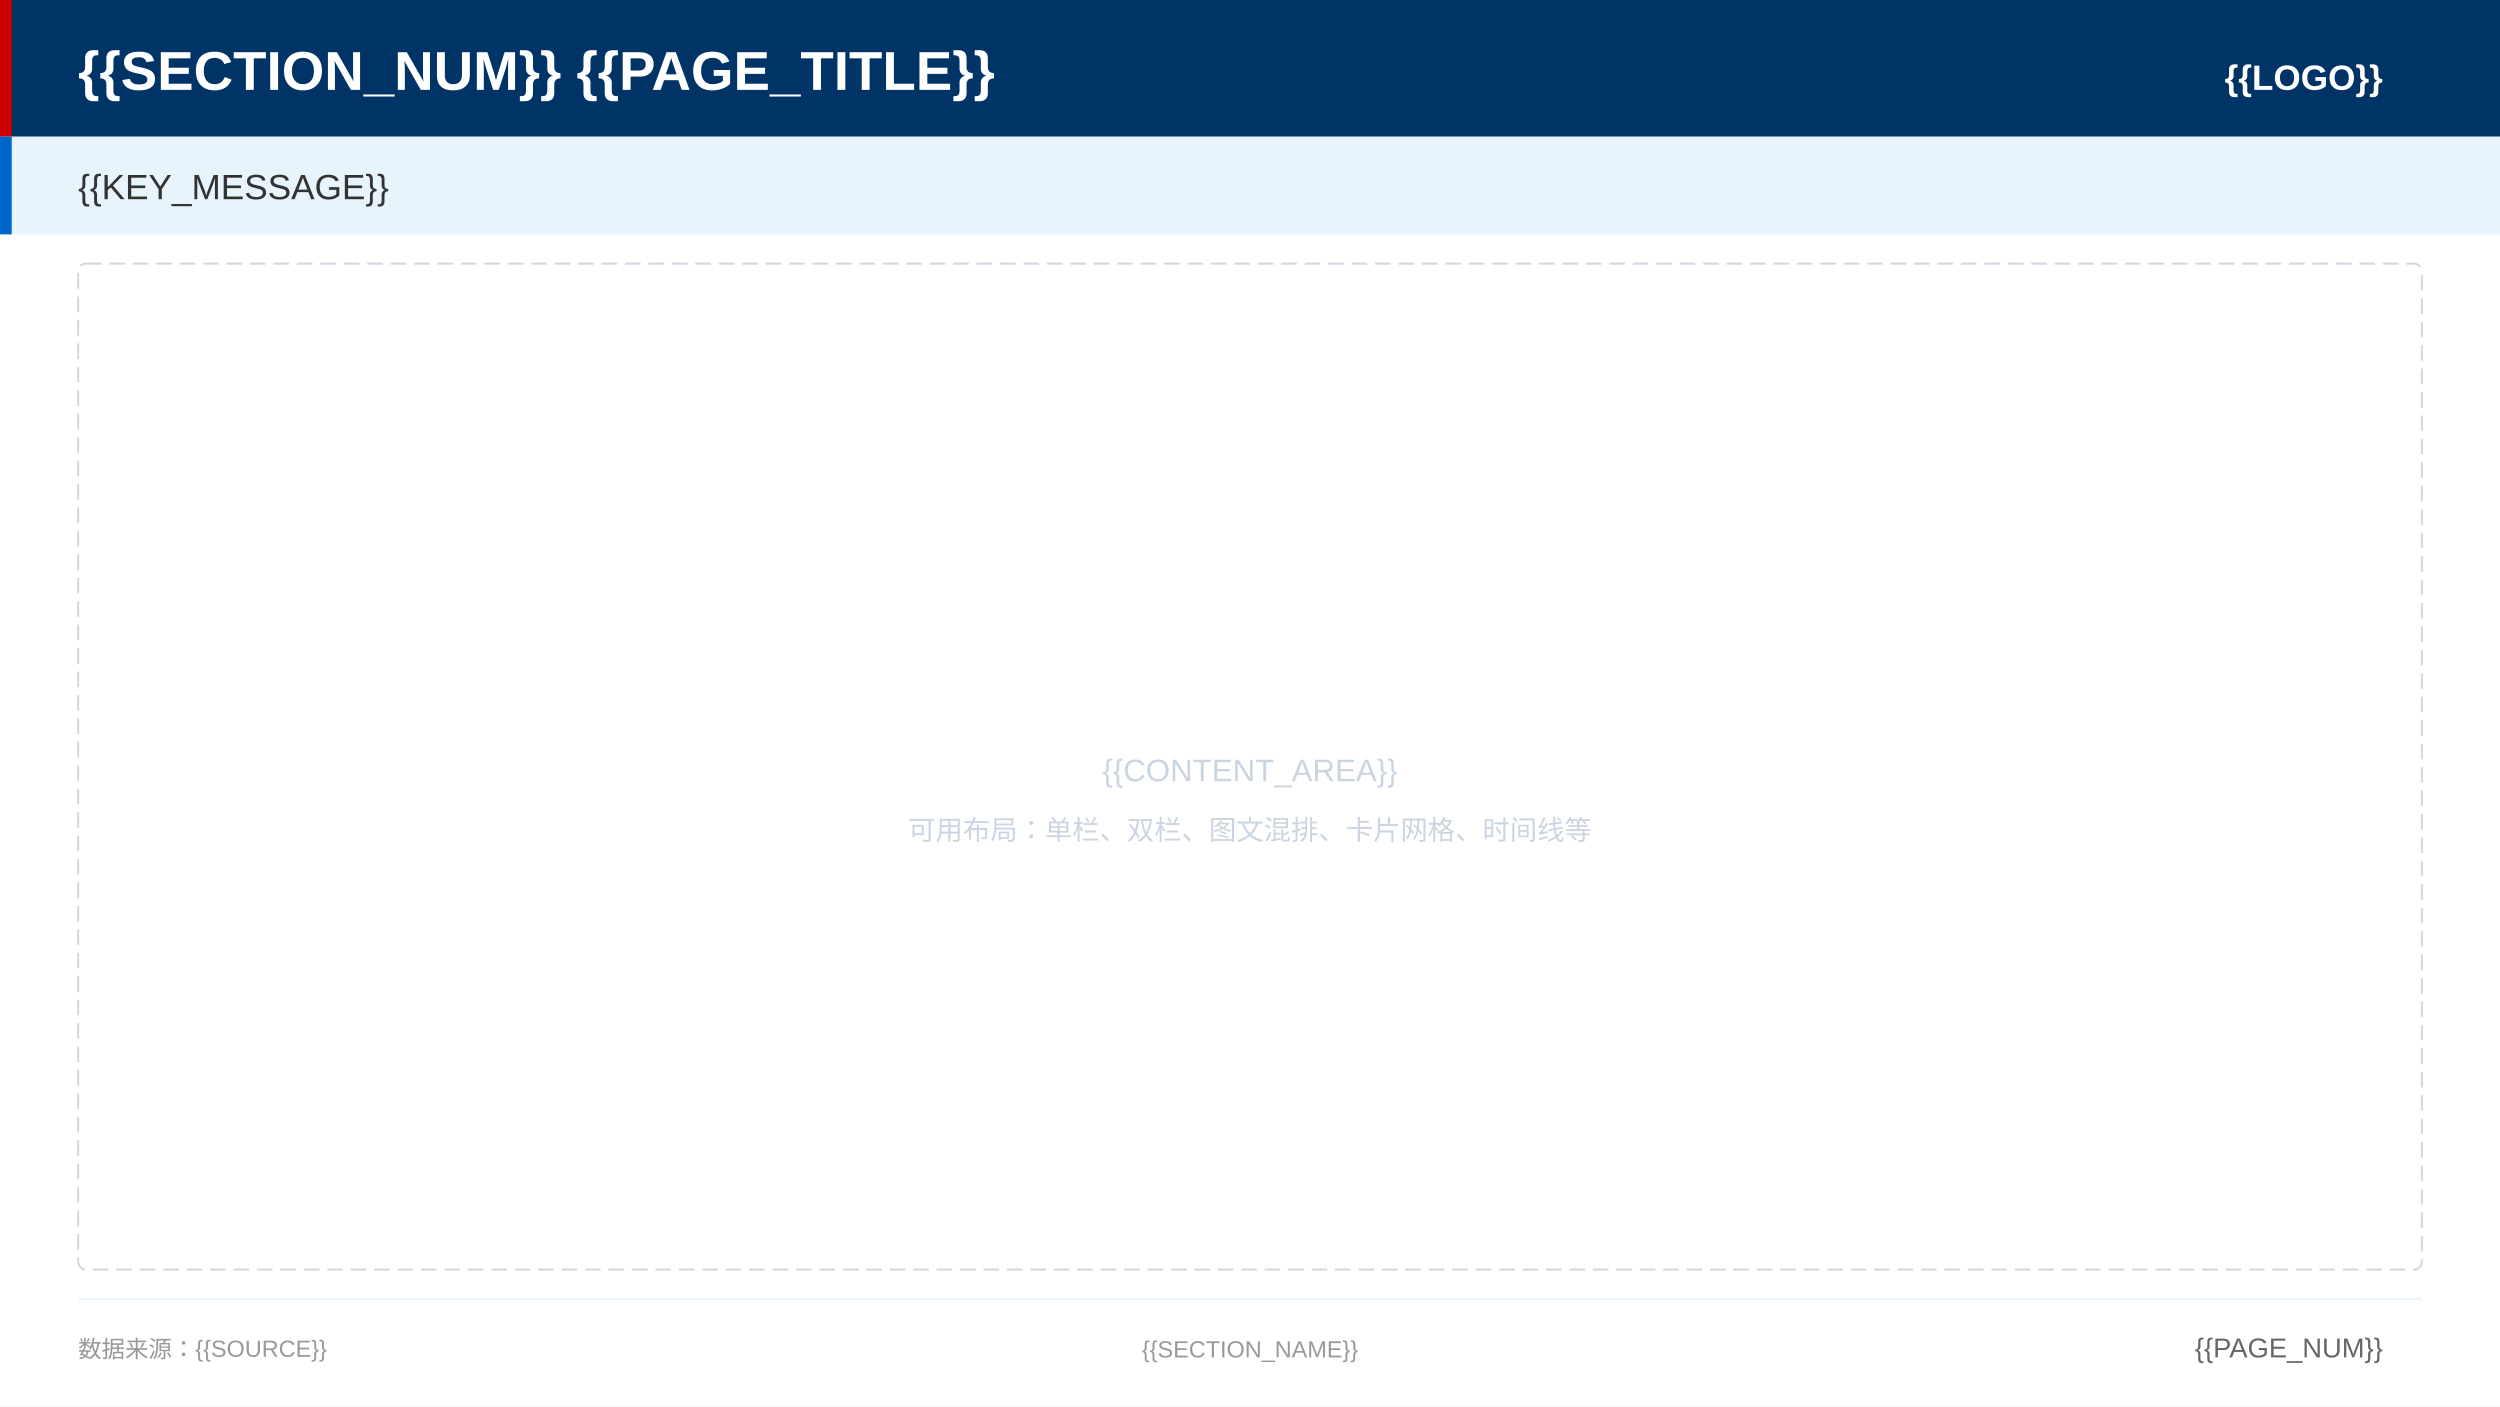
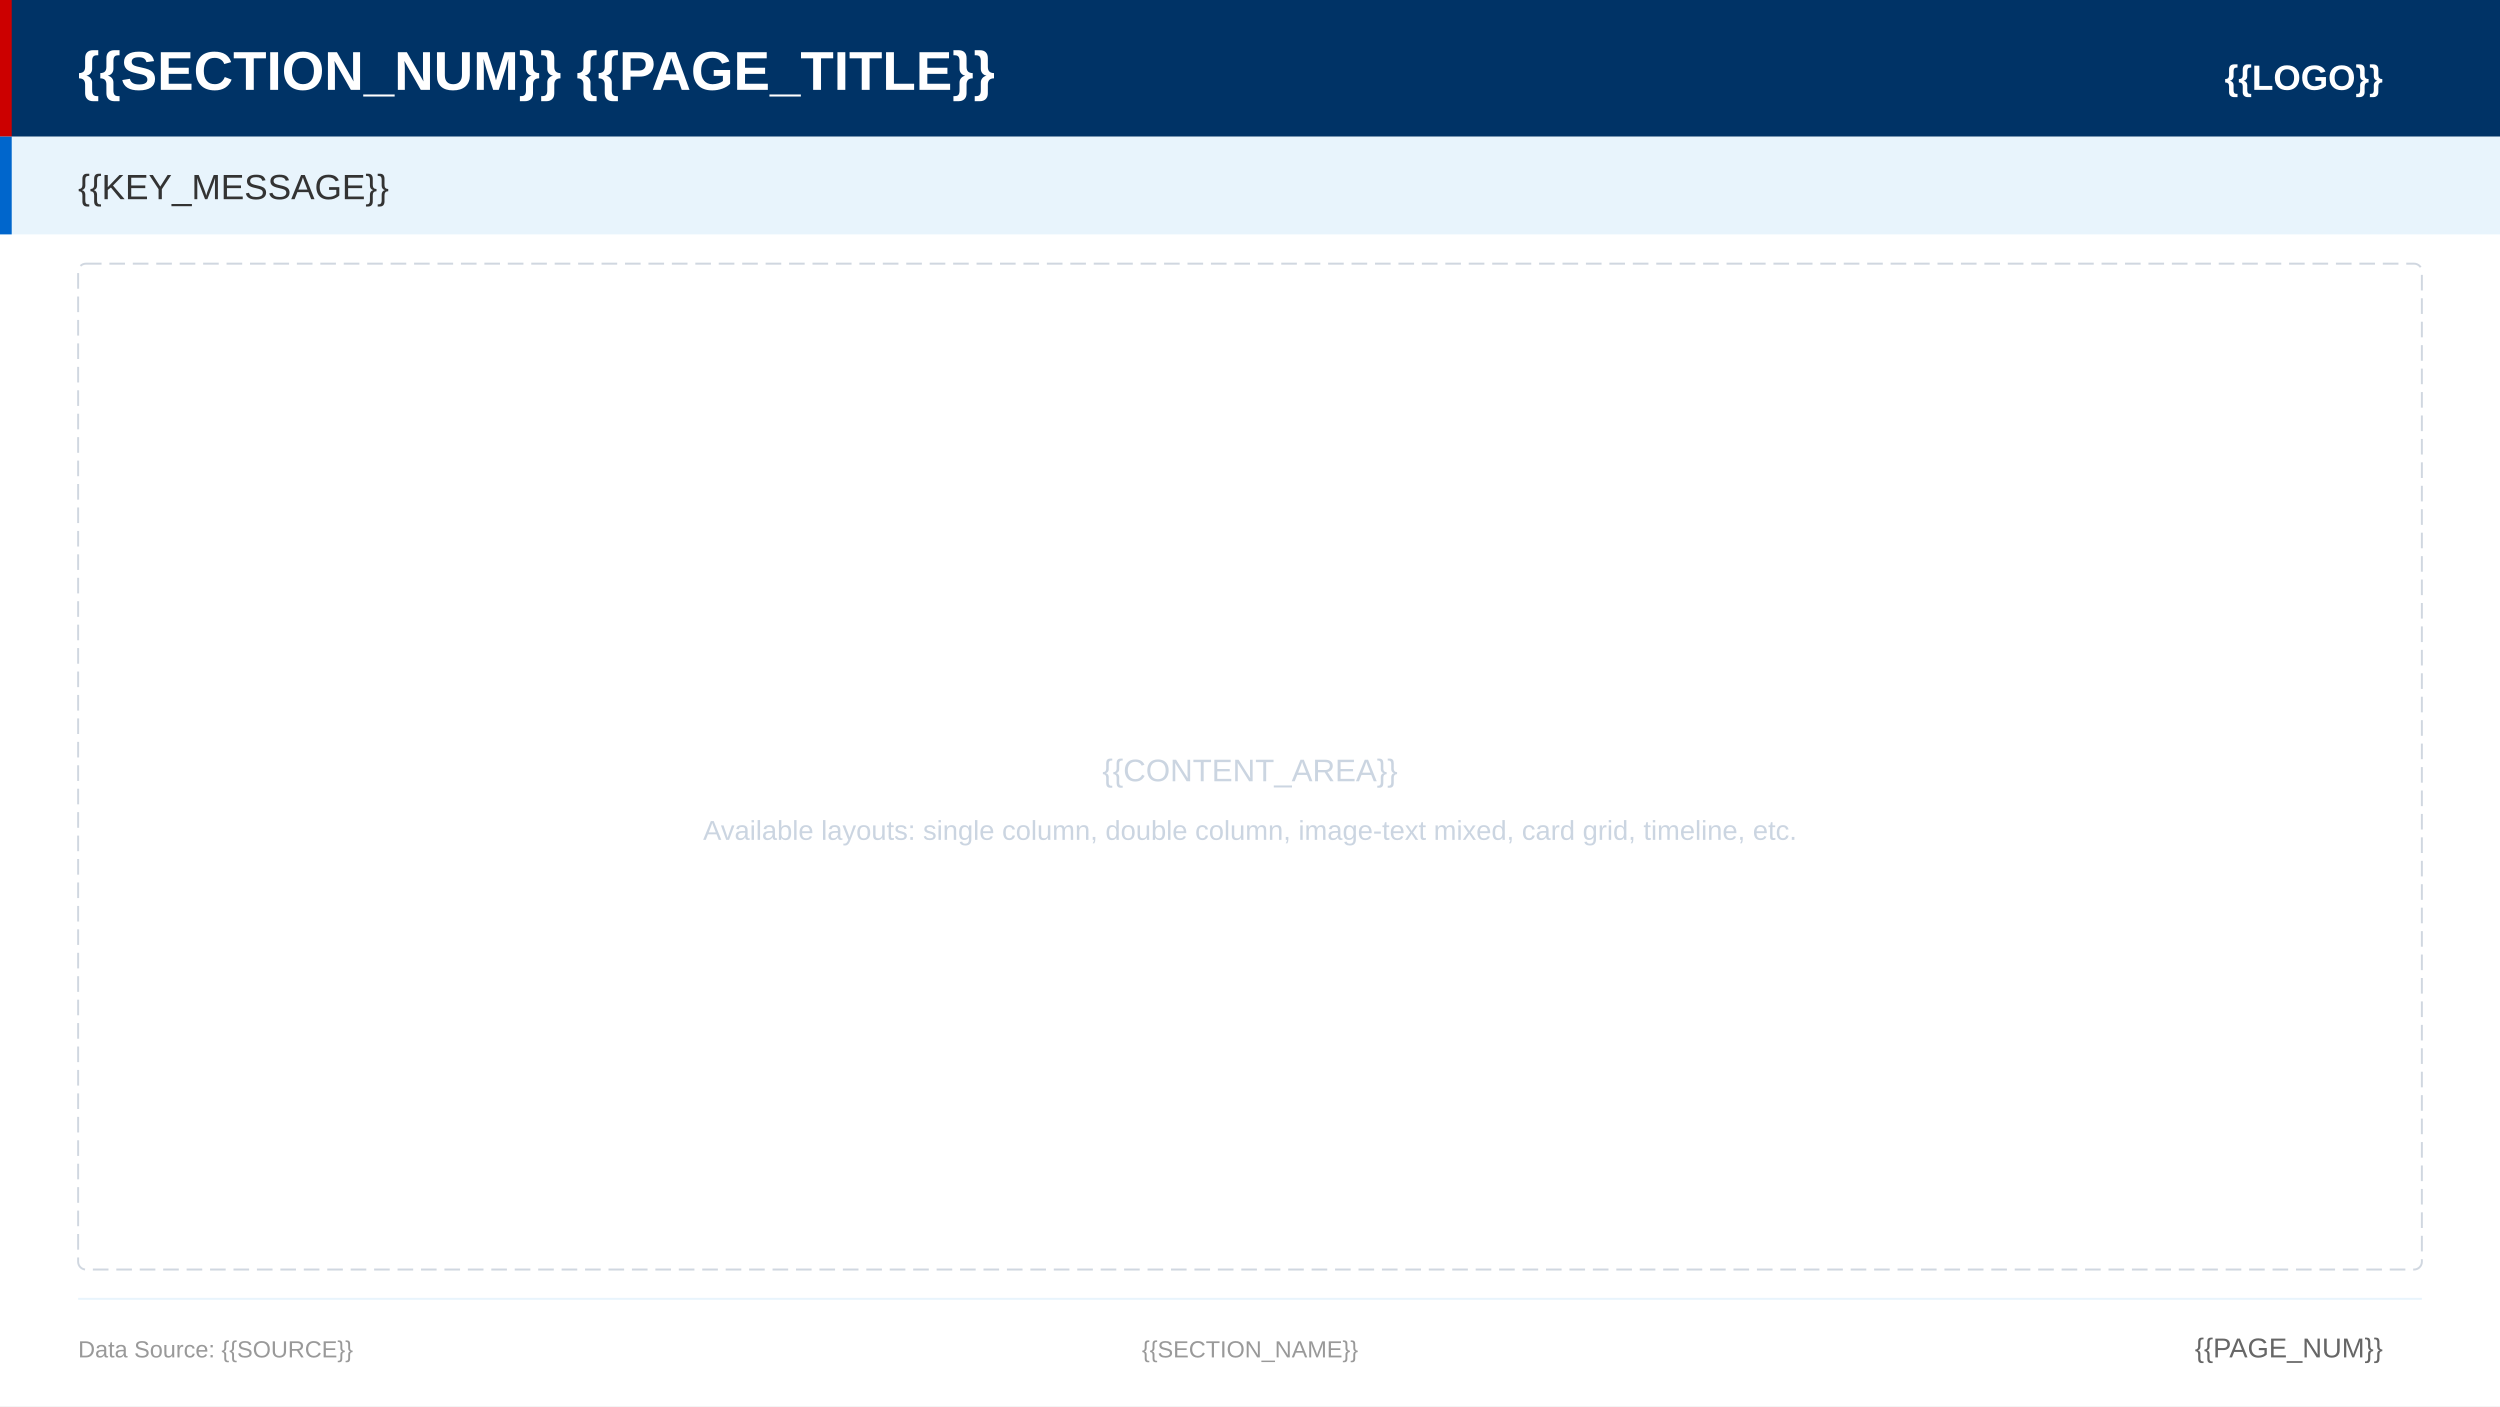
<svg xmlns="http://www.w3.org/2000/svg" viewBox="0 0 1280 720">
  <rect width="1280" height="720" fill="#FFFFFF" />
  <rect x="0" y="0" width="1280" height="70" fill="#003366" />
  <rect x="0" y="0" width="6" height="70" fill="#CC0000" />
  <text x="40" y="46" fill="#FFFFFF" font-family="Microsoft YaHei, Arial, sans-serif" font-size="28" font-weight="bold">
    {{SECTION_NUM}} {{PAGE_TITLE}}
  </text>
  <rect x="1100" y="20" width="140" height="30" fill="none" />
  <text x="1220" y="46" text-anchor="end" fill="#FFFFFF" font-family="Microsoft YaHei, Arial, sans-serif" font-size="18" font-weight="bold">
    {{LOGO}}
  </text>
  <rect x="0" y="70" width="1280" height="50" fill="#E8F4FC" />
  <rect x="0" y="70" width="6" height="50" fill="#0066CC" />
  <text x="40" y="102" fill="#333333" font-family="Microsoft YaHei, Arial, sans-serif" font-size="18">
    {{KEY_MESSAGE}}
  </text>
  <rect x="40" y="135" width="1200" height="515" fill="#FFFFFF" rx="4" />
  <rect x="40" y="135" width="1200" height="515" fill="none" stroke="#D0D7E0" stroke-width="1" rx="4" stroke-dasharray="8,4" />
  <text x="640" y="400" text-anchor="middle" fill="#CBD5E1" font-family="Microsoft YaHei, Arial, sans-serif" font-size="16">
    {{CONTENT_AREA}}
  </text>
  <text x="640" y="430" text-anchor="middle" fill="#CBD5E1" font-family="Microsoft YaHei, Arial, sans-serif" font-size="14">
-     可用布局：单栏、双栏、图文混排、卡片网格、时间线等
+     Available layouts: single column, double column, image-text mixed, card grid, timeline, etc.
  </text>
  <line x1="40" y1="665" x2="1240" y2="665" stroke="#E8F4FC" stroke-width="1" />
  <text x="40" y="695" fill="#999999" font-family="Microsoft YaHei, Arial, sans-serif" font-size="12">
-     数据来源：{{SOURCE}}
+     Data Source: {{SOURCE}}
  </text>
  <text x="640" y="695" text-anchor="middle" fill="#999999" font-family="Microsoft YaHei, Arial, sans-serif" font-size="12">
    {{SECTION_NAME}}
  </text>
  <text x="1220" y="695" text-anchor="end" fill="#666666" font-family="Microsoft YaHei, Arial, sans-serif" font-size="14">
    {{PAGE_NUM}}
  </text>
</svg>
